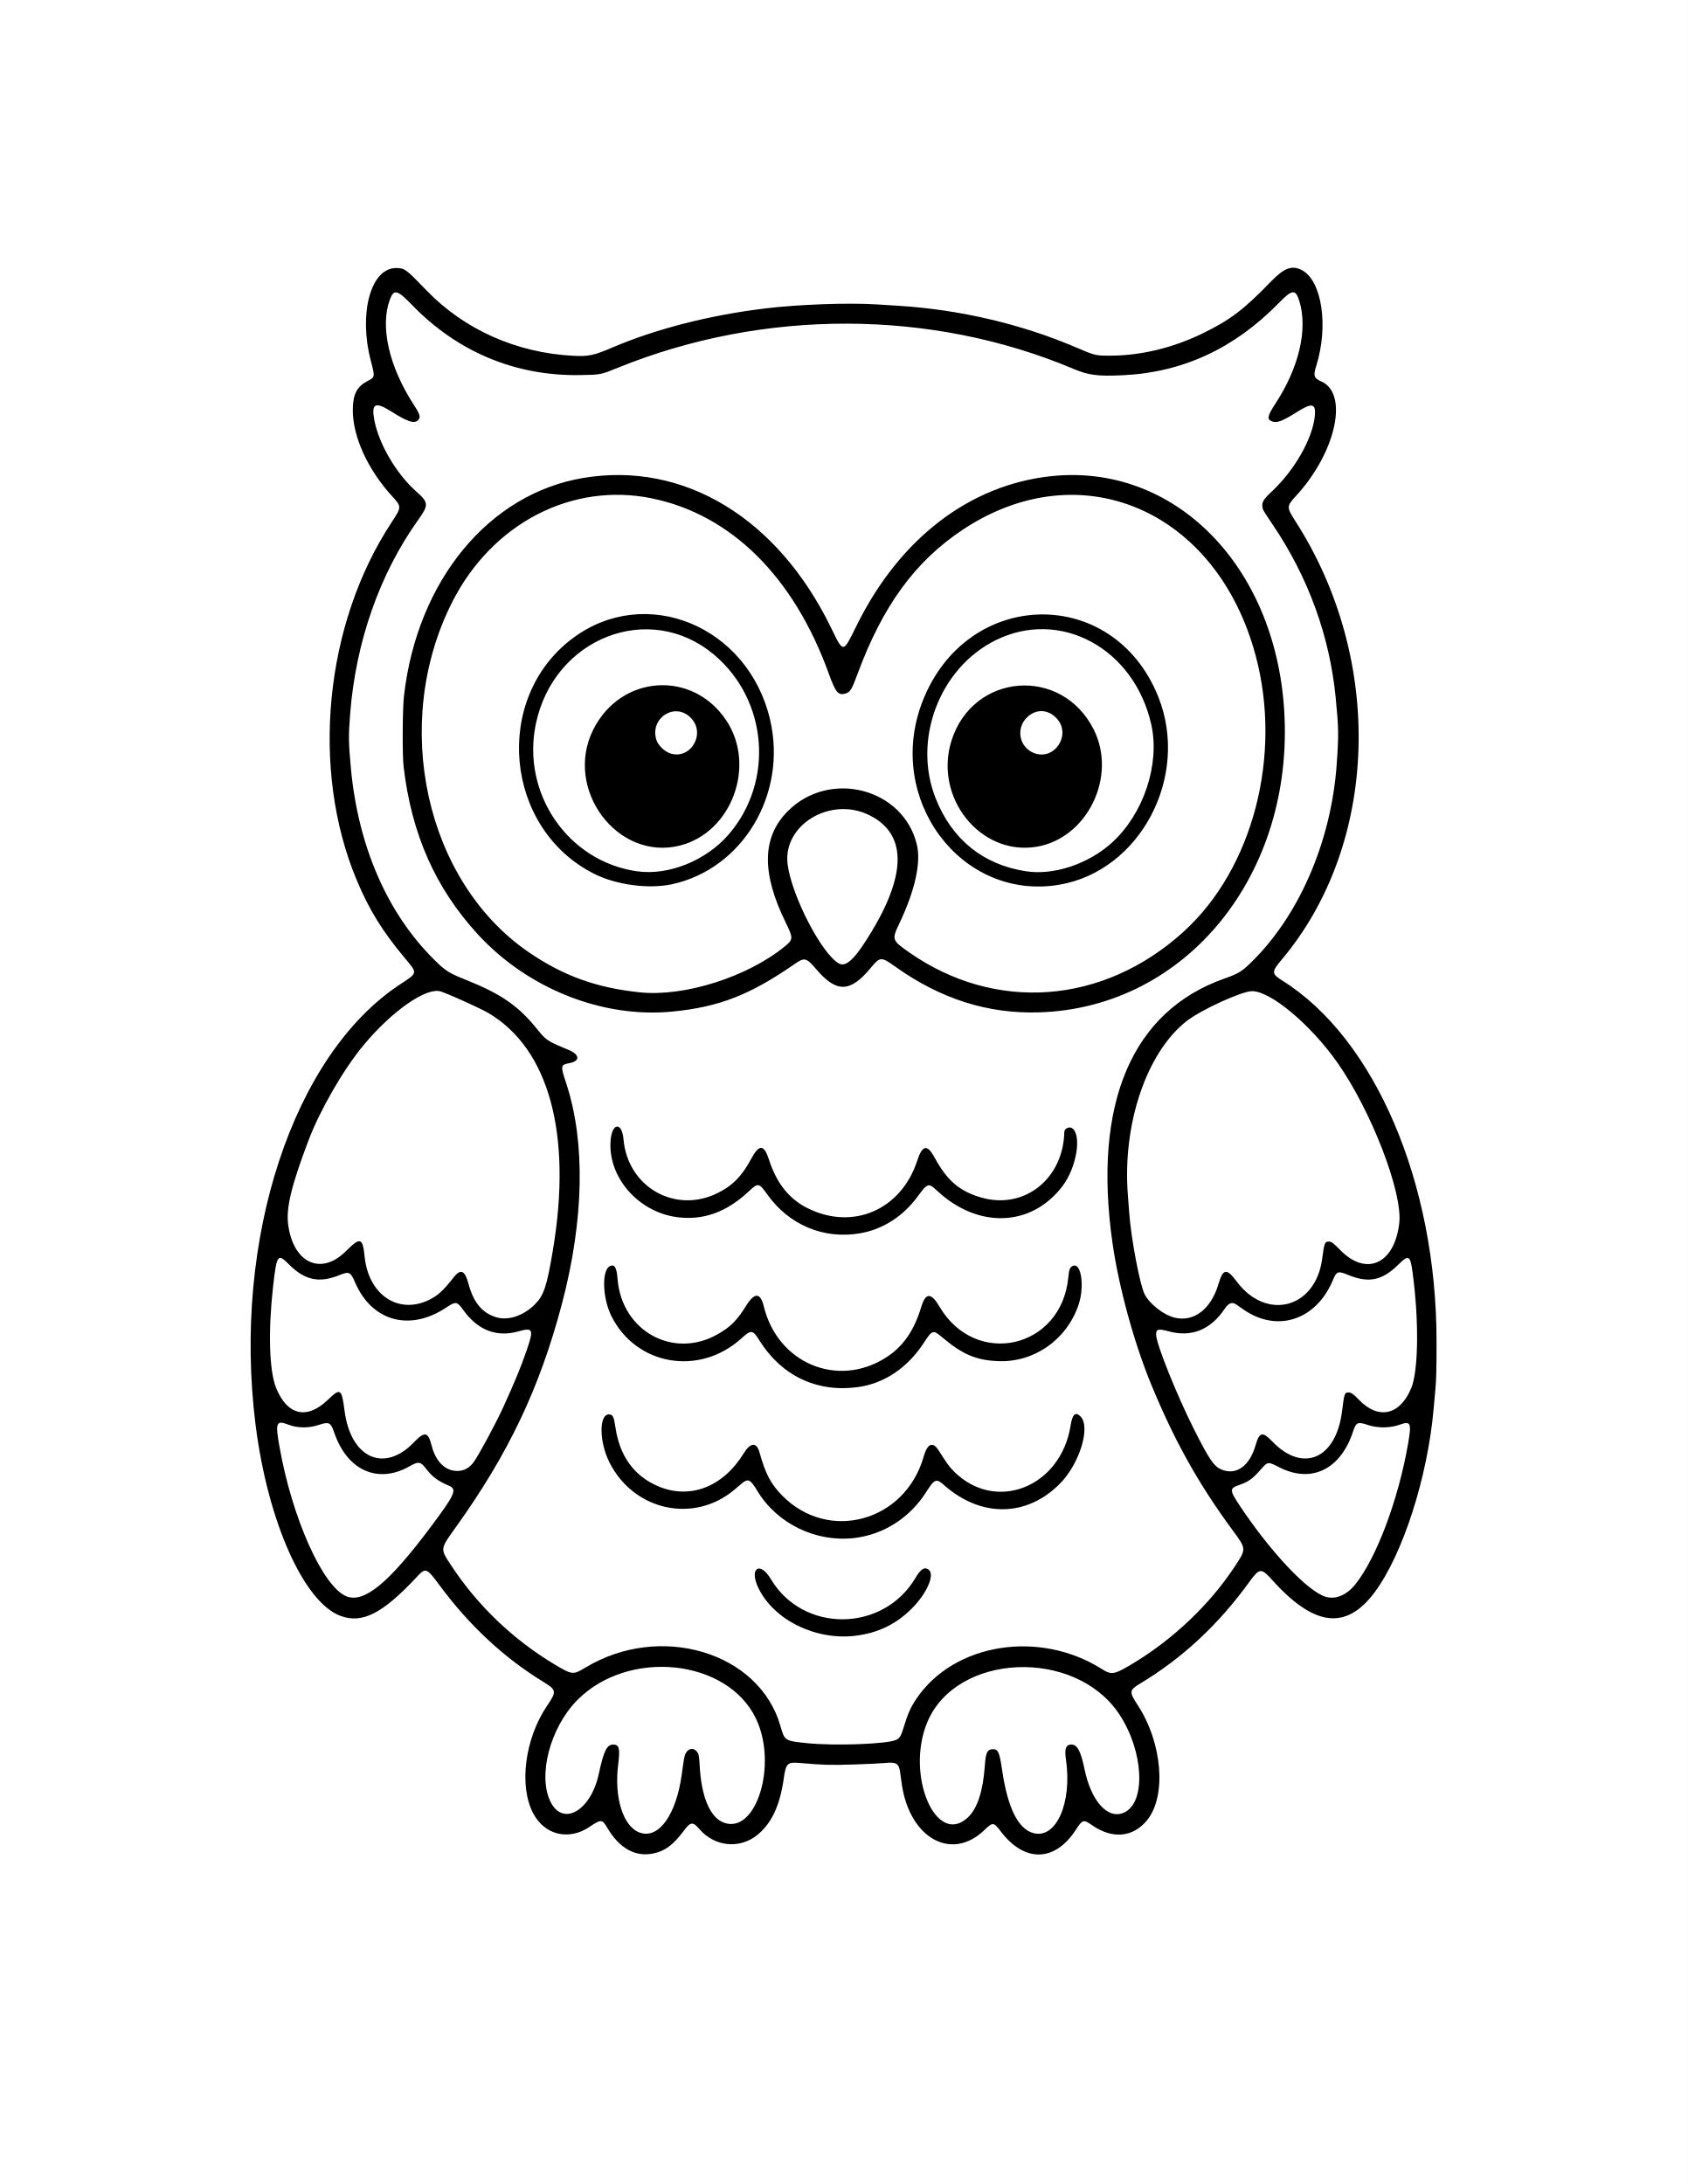
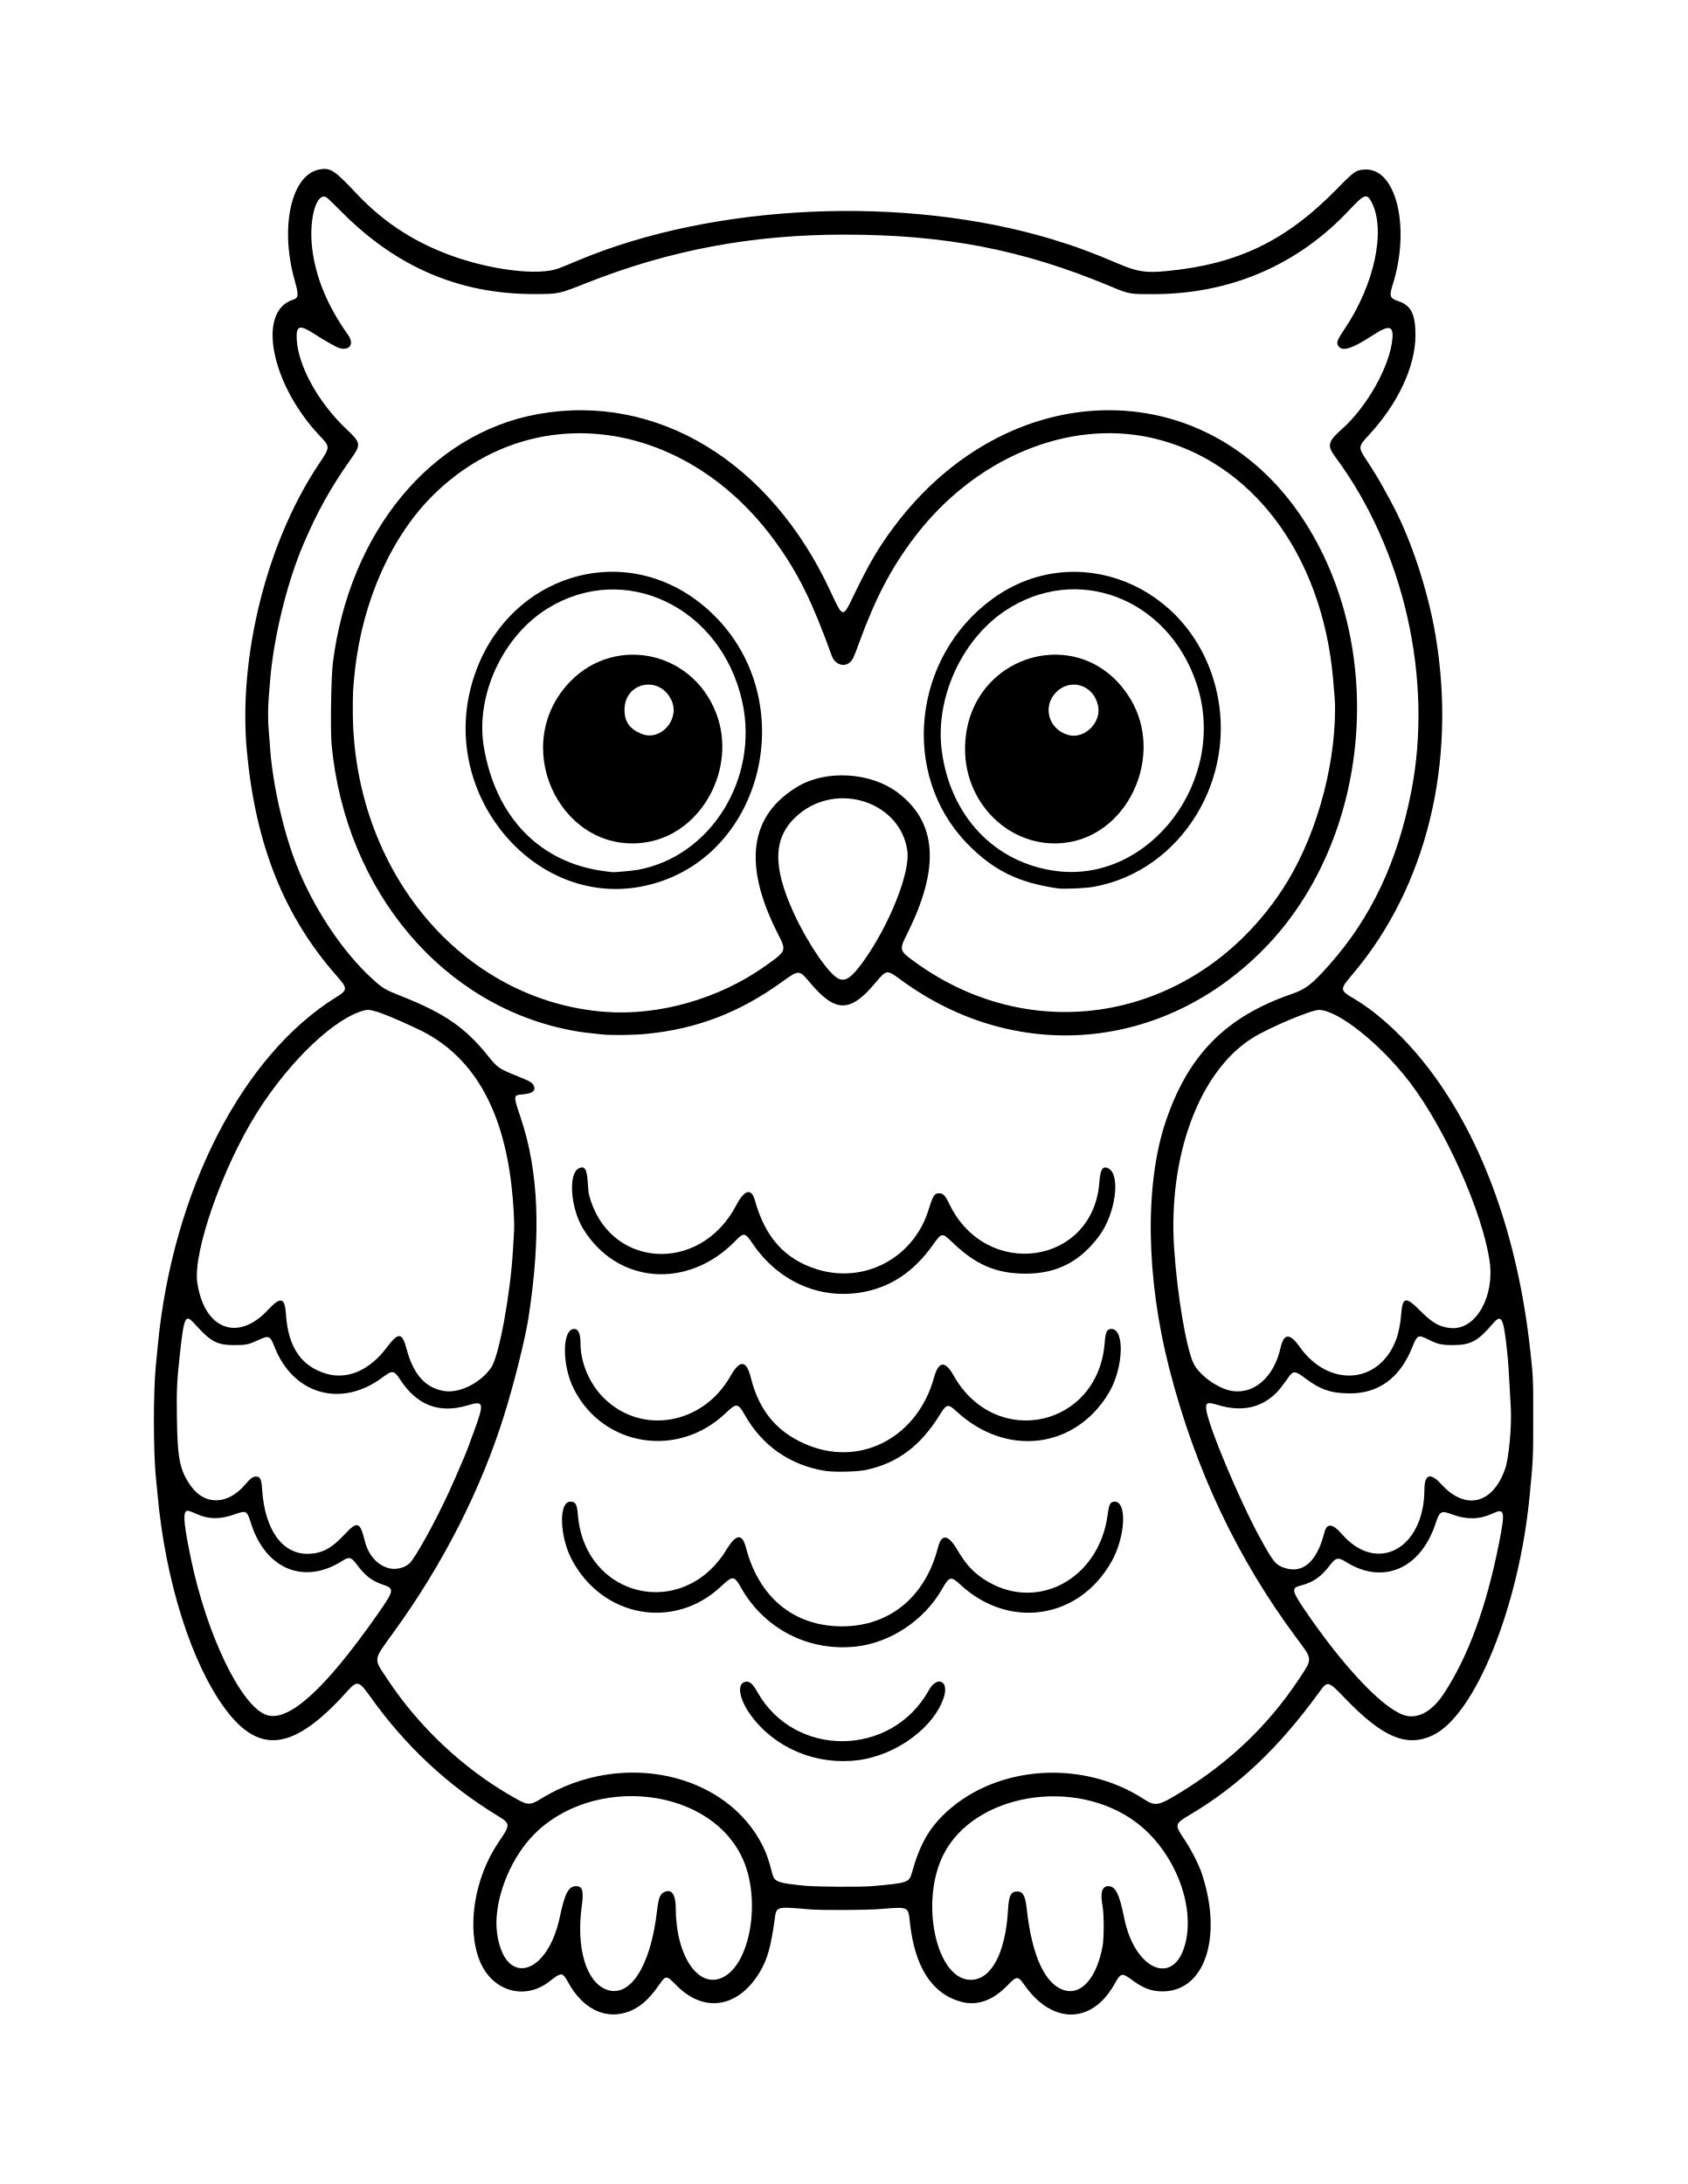
<svg xmlns="http://www.w3.org/2000/svg" width="2550" height="3300" viewBox="0 0 2550 3300" shape-rendering="geometricPrecision">
  <rect width="100%" height="100%" fill="white" />
-   <path fill="#000000" fill-rule="evenodd" d="M 987.335 2800.517 C 1005.107 2796.752 1017.482 2787.371 1033.901 2765.218 C 1043.160 2752.725 1047.014 2752.449 1056.538 2763.596 C 1079.674 2790.678 1118.049 2794.359 1144.827 2772.066 C 1165.860 2754.556 1178.268 2727.968 1183.952 2688.226 C 1187.448 2663.776 1189.201 2662.144 1210.000 2663.964 C 1243.699 2666.914 1254.807 2667.218 1289.500 2666.139 C 1308.750 2665.540 1329.675 2664.543 1336.000 2663.923 C 1354.610 2662.098 1358.225 2664.364 1360.059 2679.000 C 1360.644 2683.675 1361.807 2691.939 1362.643 2697.365 C 1375.007 2777.654 1437.303 2812.241 1486.320 2766.031 C 1500.583 2752.585 1500.673 2752.593 1512.867 2768.388 C 1548.543 2814.602 1594.011 2813.190 1625.284 2764.896 C 1635.384 2749.299 1637.020 2748.807 1649.527 2757.616 C 1680.046 2779.110 1711.420 2776.501 1732.722 2750.697 C 1762.701 2714.382 1756.304 2633.735 1718.904 2576.500 C 1705.582 2556.113 1705.870 2553.843 1723.095 2543.479 C 1786.712 2505.203 1840.960 2454.612 1887.775 2389.901 C 1902.804 2369.128 1905.470 2368.915 1921.873 2387.177 C 1985.381 2457.889 2033.706 2463.761 2076.758 2406.000 C 2119.310 2348.910 2156.916 2231.914 2165.956 2128.500 C 2166.533 2121.900 2167.753 2108.400 2168.668 2098.500 C 2169.969 2084.402 2170.333 2068.902 2170.343 2027.000 C 2170.405 1787.202 2077.158 1569.028 1937.239 1481.595 C 1920.993 1471.442 1920.872 1468.428 1935.992 1450.500 C 2083.165 1276.000 2092.080 997.839 1957.237 787.709 C 1943.650 766.537 1943.670 764.871 1957.674 749.703 C 2018.319 684.017 2038.111 594.766 1996.125 576.306 C 1985.075 571.448 1983.874 567.841 1988.462 553.302 C 2007.687 492.379 1997.056 423.016 1966.161 407.796 C 1951.475 400.562 1939.856 405.025 1920.069 425.500 C 1879.306 467.682 1858.757 483.306 1817.500 503.485 C 1772.545 525.473 1724.375 537.183 1678.000 537.397 C 1655.473 537.501 1654.391 537.245 1626.159 525.128 C 1544.100 489.908 1450.633 467.923 1358.000 462.054 C 1348.925 461.479 1334.300 460.555 1325.500 460.001 C 1281.323 457.220 1206.856 459.875 1156.000 466.045 C 1072.502 476.174 991.890 496.728 926.340 524.602 C 896.496 537.293 889.440 538.794 865.500 537.548 C 780.188 533.109 701.262 497.879 644.462 438.886 C 613.036 406.247 611.378 405.028 598.410 405.010 C 560.184 404.957 541.465 473.580 560.222 545.000 C 566.688 569.621 566.652 569.864 555.661 575.552 C 539.025 584.161 533.058 595.772 533.017 619.619 C 532.948 659.838 555.695 709.692 592.389 749.743 C 606.938 765.623 606.929 765.997 591.471 789.500 C 490.303 943.316 468.948 1162.732 538.888 1329.760 C 557.627 1374.511 577.845 1407.295 611.498 1447.500 C 631.194 1471.030 631.413 1469.700 605.000 1487.002 C 442.776 1593.272 350.928 1872.469 386.069 2152.500 C 404.411 2298.665 459.049 2421.453 514.758 2441.705 C 547.452 2453.590 577.973 2438.027 629.075 2383.411 C 643.463 2368.035 643.964 2368.222 665.274 2396.924 C 709.614 2456.648 761.969 2505.238 820.677 2541.153 C 840.900 2553.525 841.252 2555.705 826.528 2577.421 C 792.927 2626.980 783.698 2698.577 805.575 2739.973 C 822.977 2772.902 859.519 2781.566 890.938 2760.213 C 907.779 2748.767 909.892 2748.830 916.995 2760.991 C 935.572 2792.799 959.719 2806.368 987.335 2800.517 Z M 967.552 2769.398 C 941.832 2761.217 927.493 2716.952 933.986 2665.781 C 936.993 2642.082 935.480 2636.000 926.580 2636.000 C 916.773 2636.000 912.191 2645.293 904.590 2680.594 C 892.690 2735.867 850.794 2760.230 831.924 2722.850 C 812.022 2683.424 830.985 2610.632 872.000 2569.013 C 949.232 2490.645 1099.331 2506.318 1142.334 2597.241 C 1175.151 2666.628 1142.247 2772.216 1093.500 2753.949 C 1072.707 2746.157 1059.564 2715.027 1057.070 2667.661 C 1056.524 2657.291 1055.778 2651.472 1054.736 2649.457 C 1050.156 2640.599 1040.992 2640.332 1036.168 2648.916 C 1034.033 2652.713 1033.483 2655.583 1029.974 2681.225 C 1021.712 2741.598 995.694 2778.349 967.552 2769.398 Z M 1560.951 2769.693 C 1538.044 2763.238 1522.367 2731.531 1514.059 2674.859 C 1510.056 2647.553 1508.052 2643.000 1500.035 2643.000 C 1491.807 2643.000 1489.240 2648.057 1487.980 2666.749 C 1485.330 2706.074 1476.716 2732.638 1462.215 2746.202 C 1414.330 2790.993 1367.879 2682.573 1400.750 2602.740 C 1444.195 2497.227 1624.277 2489.460 1691.018 2590.221 C 1728.205 2646.363 1731.760 2724.381 1697.797 2738.992 C 1673.500 2749.444 1648.493 2721.656 1638.489 2673.087 C 1632.868 2645.793 1627.612 2636.000 1618.586 2636.000 C 1610.378 2636.000 1608.033 2642.355 1610.388 2658.210 C 1620.163 2724.006 1595.576 2779.450 1560.951 2769.693 Z M 1219.626 2633.920 C 1185.404 2630.417 1185.517 2630.490 1179.044 2607.848 C 1147.149 2496.286 997.518 2451.475 884.564 2519.658 C 865.810 2530.978 864.555 2530.850 837.821 2514.876 C 775.686 2477.751 721.559 2426.022 682.102 2366.055 C 664.667 2339.559 664.453 2341.356 689.149 2306.875 C 768.309 2196.349 815.364 2097.241 848.855 1970.500 C 882.397 1843.567 884.736 1725.674 855.472 1636.991 C 846.580 1610.043 846.750 1608.944 860.196 1606.414 C 876.973 1603.258 876.018 1593.294 858.239 1586.004 C 827.188 1573.271 825.026 1571.841 811.639 1555.196 C 783.137 1519.756 757.432 1501.961 703.554 1480.373 C 677.849 1470.073 673.107 1467.051 655.883 1450.000 C 585.040 1379.867 540.998 1278.508 530.091 1160.500 C 526.561 1122.300 526.420 1112.053 528.975 1079.000 C 537.355 970.568 573.493 867.261 631.470 786.000 C 648.156 762.613 647.921 759.507 628.143 741.928 C 598.648 715.711 572.189 670.361 565.475 634.518 C 560.820 609.670 566.900 606.510 590.651 621.433 C 616.376 637.597 625.509 640.611 631.578 634.941 C 635.944 630.861 634.688 626.245 625.270 611.767 C 587.637 553.913 573.862 493.189 589.120 452.409 C 595.068 436.511 600.228 437.819 622.586 460.889 C 691.346 531.838 778.768 568.327 876.207 566.748 C 907.710 566.237 907.181 566.341 934.101 555.428 C 1154.094 466.245 1407.518 466.943 1621.696 557.322 C 1644.629 566.999 1658.314 568.764 1696.500 566.969 C 1786.823 562.722 1865.128 526.437 1932.000 457.842 C 1952.250 437.069 1957.387 436.563 1963.016 454.786 C 1976.212 497.512 1962.576 555.637 1926.487 610.500 C 1914.372 628.917 1913.637 634.313 1922.868 637.079 C 1929.961 639.204 1938.319 635.881 1959.500 622.515 C 1982.198 608.192 1988.206 609.412 1986.500 628.000 C 1983.363 662.182 1956.095 710.266 1921.563 742.506 C 1908.845 754.379 1906.282 758.613 1907.286 766.093 C 1907.872 770.465 1908.132 770.909 1923.406 793.600 C 1976.644 872.692 2008.752 961.003 2017.898 1053.500 C 2022.503 1100.073 2022.665 1110.780 2019.440 1155.500 C 2010.955 1273.168 1961.515 1386.148 1887.643 1456.678 C 1875.524 1468.248 1869.801 1471.572 1850.000 1478.545 C 1710.153 1527.787 1650.909 1667.125 1680.586 1877.000 C 1690.094 1944.245 1713.231 2028.884 1739.494 2092.500 C 1774.403 2177.060 1810.313 2241.437 1861.375 2311.000 C 1883.715 2341.434 1883.653 2339.658 1863.428 2370.000 C 1827.079 2424.533 1773.365 2475.706 1714.924 2511.479 C 1683.779 2530.544 1679.639 2531.419 1664.903 2522.055 C 1570.895 2462.318 1442.141 2482.485 1385.154 2565.874 C 1375.899 2579.417 1371.629 2588.953 1364.950 2611.000 C 1361.219 2623.315 1359.146 2626.609 1353.592 2629.052 C 1339.294 2635.343 1261.240 2638.179 1219.626 2633.920 Z M 1293.699 2471.458 C 1326.732 2467.141 1353.171 2454.382 1376.504 2431.500 C 1400.306 2408.157 1413.142 2378.816 1402.739 2371.529 C 1396.502 2367.161 1391.152 2370.657 1382.917 2384.482 C 1333.872 2466.816 1213.181 2467.637 1164.603 2385.968 C 1148.085 2358.197 1131.565 2369.415 1145.542 2398.911 C 1168.764 2447.914 1233.037 2479.386 1293.699 2471.458 Z M 523.500 2412.027 C 487.644 2397.758 441.060 2293.447 422.021 2184.795 C 415.766 2149.099 417.286 2145.575 435.862 2152.693 C 449.523 2157.928 466.196 2158.106 481.103 2153.176 C 497.168 2147.863 499.649 2149.059 504.972 2164.682 C 524.513 2222.029 571.075 2242.772 618.911 2215.442 C 632.124 2207.894 635.287 2208.326 643.329 2218.778 C 653.079 2231.449 661.546 2237.781 678.166 2244.833 C 691.145 2250.340 687.766 2257.833 649.004 2309.500 C 586.778 2392.443 549.930 2422.545 523.500 2412.027 Z M 2002.447 2412.597 C 1975.389 2404.122 1920.439 2345.964 1874.319 2276.989 C 1857.194 2251.379 1857.066 2248.920 1872.578 2243.644 C 1886.054 2239.060 1892.623 2234.310 1904.856 2220.305 C 1915.426 2208.202 1915.412 2208.204 1933.000 2217.188 C 1981.002 2241.708 2025.205 2220.420 2043.938 2163.760 C 2048.876 2148.826 2050.916 2147.886 2066.897 2153.184 C 2081.738 2158.104 2100.061 2157.912 2114.715 2152.682 C 2131.345 2146.746 2132.751 2149.836 2127.460 2180.689 C 2112.975 2265.136 2079.527 2354.435 2047.556 2394.015 C 2034.296 2410.431 2017.552 2417.328 2002.447 2412.597 Z M 1290.452 2323.958 C 1334.454 2318.917 1374.173 2293.707 1398.816 2255.177 C 1412.360 2234.001 1414.171 2233.328 1427.111 2244.656 C 1482.881 2293.478 1551.588 2292.252 1601.574 2241.543 C 1631.115 2211.576 1648.100 2155.900 1632.471 2140.271 C 1624.770 2132.570 1620.186 2136.793 1617.435 2154.120 C 1602.596 2247.563 1503.672 2286.223 1440.965 2223.087 C 1434.245 2216.320 1430.427 2211.053 1418.064 2191.489 C 1409.287 2177.600 1401.153 2181.022 1395.455 2201.000 C 1367.475 2299.108 1252.041 2330.985 1181.903 2259.973 C 1164.696 2242.551 1156.280 2226.569 1147.481 2194.602 C 1143.091 2178.652 1133.896 2179.252 1123.473 2196.167 C 1091.843 2247.502 1041.260 2266.457 992.875 2245.105 C 957.517 2229.502 936.128 2199.593 929.868 2157.000 C 927.489 2140.808 926.005 2137.633 920.603 2137.184 C 904.863 2135.874 904.875 2177.898 920.625 2209.387 C 957.219 2282.552 1047.881 2302.635 1109.236 2251.167 C 1112.952 2248.050 1118.260 2243.588 1121.033 2241.250 C 1130.105 2233.603 1133.901 2235.439 1143.978 2252.347 C 1173.545 2301.955 1232.199 2330.631 1290.452 2323.958 Z M 684.223 2221.938 C 669.024 2218.943 657.290 2205.046 651.937 2183.701 C 646.853 2163.432 641.446 2162.507 625.500 2179.178 C 580.460 2226.268 529.725 2203.220 520.546 2131.500 C 516.286 2098.215 514.234 2096.845 495.612 2114.849 C 463.721 2145.682 433.812 2138.773 417.004 2096.690 C 406.712 2070.919 404.974 2011.215 412.561 1944.000 C 418.016 1895.677 419.602 1893.413 436.250 1910.191 C 460.173 1934.300 481.698 1939.072 512.024 1926.990 C 527.724 1920.736 529.442 1921.501 536.530 1937.908 C 561.848 1996.518 618.987 2012.315 673.832 1975.866 C 688.733 1965.964 690.417 1966.212 700.161 1979.748 C 721.948 2010.013 750.378 2020.968 783.135 2011.720 C 805.542 2005.394 806.778 2008.333 795.453 2041.000 C 786.522 2066.764 777.829 2087.842 760.192 2126.500 C 749.046 2150.931 723.444 2198.473 715.613 2209.281 C 707.824 2220.032 696.900 2224.436 684.223 2221.938 Z M 1845.500 2220.516 C 1834.186 2215.921 1827.023 2205.455 1804.080 2160.000 C 1778.443 2109.205 1747.351 2031.867 1746.718 2017.315 C 1746.320 2008.176 1749.471 2007.237 1765.737 2011.647 C 1800.020 2020.941 1828.614 2009.492 1850.087 1977.872 C 1856.459 1968.489 1861.378 1966.703 1868.110 1971.329 C 1869.975 1972.610 1874.473 1975.750 1878.108 1978.307 C 1929.305 2014.326 1988.584 1994.928 2013.923 1933.863 C 2019.348 1920.790 2021.461 1920.096 2036.708 1926.380 C 2067.328 1938.999 2087.695 1935.048 2111.517 1911.865 C 2130.138 1893.744 2131.010 1894.673 2136.028 1938.018 C 2143.724 2004.497 2142.210 2072.138 2132.481 2096.455 C 2115.761 2138.248 2082.925 2145.974 2053.139 2115.124 C 2044.353 2106.023 2041.511 2104.015 2037.405 2104.007 C 2031.390 2103.994 2030.966 2105.220 2027.545 2132.500 C 2018.539 2204.325 1968.534 2226.114 1922.453 2178.291 C 1907.279 2162.543 1902.822 2163.548 1896.843 2184.067 C 1887.717 2215.387 1867.759 2229.556 1845.500 2220.516 Z M 1295.678 2095.949 C 1335.590 2090.588 1370.608 2067.242 1395.346 2029.500 C 1408.773 2009.015 1409.473 2008.822 1424.473 2021.450 C 1454.249 2046.516 1474.759 2055.210 1507.546 2056.666 C 1561.885 2059.078 1611.291 2024.726 1629.316 1972.000 C 1639.170 1943.175 1633.279 1905.728 1620.057 1913.139 C 1616.297 1915.247 1615.076 1918.671 1613.981 1930.174 C 1603.713 2038.084 1473.996 2067.388 1419.289 1974.156 C 1406.816 1952.900 1398.407 1952.975 1391.949 1974.399 C 1380.827 2011.297 1363.978 2035.303 1337.589 2051.851 C 1264.699 2097.559 1174.740 2059.417 1153.978 1974.000 C 1148.858 1952.937 1140.117 1952.490 1127.493 1972.647 C 1113.267 1995.362 1103.904 2004.793 1084.633 2015.821 C 1017.229 2054.393 939.112 2011.303 932.988 1932.172 C 931.666 1915.085 928.451 1909.776 921.443 1913.103 C 908.937 1919.040 910.097 1961.099 923.515 1988.211 C 960.771 2063.490 1056.914 2079.986 1120.390 2021.990 C 1134.502 2009.096 1137.384 2009.343 1146.588 2024.242 C 1180.126 2078.530 1233.662 2104.279 1295.678 2095.949 Z M 748.883 1990.095 C 727.982 1983.410 715.220 1967.649 707.576 1939.087 C 702.304 1919.385 695.854 1916.714 685.508 1929.948 C 670.019 1949.760 661.607 1957.515 648.682 1963.897 C 602.223 1986.835 556.968 1956.896 550.960 1899.247 C 547.882 1869.709 544.519 1868.686 522.500 1890.591 C 484.890 1928.007 442.958 1908.542 435.348 1850.136 C 432.088 1825.117 440.177 1791.543 465.739 1724.000 C 483.455 1677.189 518.621 1616.211 549.074 1579.500 C 592.370 1527.305 644.757 1490.892 666.101 1498.157 C 680.522 1503.066 726.291 1523.821 738.081 1530.799 C 829.512 1584.911 864.598 1713.865 835.404 1888.500 C 826.239 1943.324 821.696 1957.173 808.500 1970.505 C 790.813 1988.375 767.476 1996.043 748.883 1990.095 Z M 1774.500 1990.924 C 1757.994 1986.865 1736.930 1970.414 1729.366 1955.675 C 1722.138 1941.589 1708.971 1872.115 1706.022 1832.500 C 1705.407 1824.250 1704.476 1811.963 1703.952 1805.196 C 1695.699 1698.579 1732.075 1590.738 1792.344 1543.149 C 1813.855 1526.163 1875.676 1497.786 1891.500 1497.634 C 1919.560 1497.365 1980.227 1548.170 2020.693 1605.826 C 2071.811 1678.659 2119.195 1801.464 2114.040 1847.756 C 2107.165 1909.505 2064.646 1929.249 2025.085 1889.064 C 2014.037 1877.841 2011.565 1876.015 2007.405 1876.007 C 2001.529 1875.994 2000.727 1878.122 1997.496 1902.284 C 1987.517 1976.906 1913.377 1996.519 1868.461 1936.419 C 1853.040 1915.786 1847.865 1916.601 1840.648 1940.799 C 1829.445 1978.359 1803.464 1998.046 1774.500 1990.924 Z M 1299.705 1863.439 C 1333.596 1857.541 1363.954 1838.195 1385.917 1808.500 C 1401.660 1787.214 1402.627 1786.911 1415.754 1799.163 C 1477.945 1857.206 1558.774 1854.025 1605.611 1791.691 C 1626.332 1764.115 1634.431 1716.137 1620.249 1704.981 C 1615.912 1701.570 1608.092 1704.975 1607.974 1710.327 C 1606.407 1781.580 1547.268 1828.232 1482.347 1809.429 C 1449.713 1799.977 1430.689 1783.702 1412.252 1749.465 C 1400.988 1728.546 1393.558 1729.754 1385.749 1753.776 C 1361.476 1828.450 1287.837 1859.982 1219.212 1825.086 C 1191.874 1811.184 1173.184 1787.536 1161.909 1752.580 C 1154.278 1728.921 1147.004 1728.479 1134.937 1750.940 C 1120.554 1777.713 1106.019 1792.282 1082.500 1803.501 C 1018.684 1833.943 948.192 1792.831 941.996 1721.556 C 939.633 1694.370 924.328 1696.334 922.416 1724.070 C 918.633 1778.938 964.274 1831.276 1022.719 1839.092 C 1062.113 1844.360 1097.593 1831.680 1130.931 1800.419 C 1145.427 1786.827 1146.640 1787.012 1159.196 1804.732 C 1191.967 1850.981 1244.698 1873.013 1299.705 1863.439 Z M 1016.000 1528.465 C 1086.580 1521.504 1133.340 1503.278 1200.778 1456.444 C 1215.496 1446.223 1218.210 1446.914 1233.422 1464.751 C 1263.802 1500.375 1284.454 1499.880 1315.235 1462.791 C 1329.730 1445.326 1331.058 1445.249 1352.653 1460.627 C 1421.223 1509.459 1492.461 1532.087 1570.000 1529.666 C 1792.751 1522.711 1956.164 1320.660 1940.091 1072.072 C 1925.928 853.028 1773.365 700.014 1588.500 719.443 C 1465.141 732.407 1358.956 813.814 1294.290 945.000 C 1273.243 987.698 1274.584 987.586 1255.418 948.243 C 1174.662 782.469 1033.104 696.862 881.500 722.116 C 738.375 745.958 630.219 877.334 610.334 1051.500 C 608.046 1071.539 607.695 1140.635 609.790 1158.500 C 621.751 1260.483 657.917 1342.128 722.024 1411.871 C 797.547 1494.034 910.577 1538.862 1016.000 1528.465 Z M 966.500 1499.393 C 901.090 1492.528 851.560 1474.690 799.500 1439.249 C 642.710 1332.511 590.180 1093.585 683.115 909.883 C 743.404 790.711 864.277 728.043 985.439 753.140 C 1104.733 777.850 1199.280 871.618 1251.996 1017.500 C 1262.376 1046.224 1266.340 1051.057 1277.009 1047.997 C 1284.524 1045.842 1286.664 1042.438 1295.383 1018.778 C 1333.552 915.205 1383.050 847.488 1455.500 799.728 C 1633.373 682.472 1838.263 771.012 1897.041 990.533 C 1937.536 1141.770 1892.787 1312.968 1787.909 1408.043 C 1666.553 1518.056 1503.364 1530.089 1373.000 1438.635 C 1347.656 1420.856 1347.197 1419.513 1358.417 1396.026 C 1382.313 1346.004 1391.807 1303.405 1385.167 1276.000 C 1364.521 1190.789 1253.141 1162.207 1189.973 1225.910 C 1151.143 1265.069 1150.246 1318.997 1187.173 1394.229 C 1198.475 1417.254 1198.422 1419.477 1186.342 1429.457 C 1130.050 1475.960 1034.090 1506.487 966.500 1499.393 Z M 1267.500 1455.843 C 1241.613 1441.659 1195.977 1353.507 1189.936 1306.019 C 1182.339 1246.301 1254.933 1202.673 1313.500 1231.757 C 1369.042 1259.339 1370.304 1318.650 1317.230 1407.000 C 1292.435 1448.276 1278.560 1461.903 1267.500 1455.843 Z M 1599.956 1336.882 C 1722.470 1316.366 1798.004 1173.491 1750.015 1053.039 C 1682.447 883.439 1460.159 887.974 1393.552 1060.311 C 1336.751 1207.278 1451.968 1361.663 1599.956 1336.882 Z M 1015.123 1336.086 C 1122.132 1313.012 1189.653 1199.869 1163.473 1087.500 C 1130.449 945.755 975.487 881.870 865.122 964.501 C 743.836 1055.308 761.924 1252.158 897.825 1320.412 C 931.069 1337.108 980.036 1343.651 1015.123 1336.086 Z M 962.500 1316.517 C 858.162 1301.745 787.597 1199.001 809.549 1093.819 C 836.729 963.590 981.253 907.318 1078.612 989.057 C 1159.993 1057.382 1170.051 1180.786 1100.773 1260.976 C 1066.666 1300.455 1009.954 1323.235 962.500 1316.517 Z M 1550.198 1316.498 C 1485.461 1306.593 1438.461 1268.719 1413.677 1206.485 C 1378.439 1117.997 1419.118 1009.959 1503.591 967.689 C 1601.347 918.772 1713.670 979.410 1739.415 1095.000 C 1752.684 1154.573 1727.831 1229.433 1680.373 1272.844 C 1644.860 1305.329 1592.332 1322.944 1550.198 1316.498 Z M 1027.500 1277.557 C 1105.447 1257.690 1142.678 1157.034 1097.364 1088.680 C 1046.572 1012.060 938.276 1019.243 896.527 1102.000 C 851.055 1192.136 932.792 1301.696 1027.500 1277.557 Z M 1565.625 1279.512 C 1642.575 1267.031 1688.315 1173.318 1652.265 1102.000 C 1603.739 1006.003 1469.895 1016.640 1437.539 1119.066 C 1410.446 1204.831 1481.019 1293.234 1565.625 1279.512 Z M 1011.000 1137.787 C 1003.240 1134.811 994.023 1125.424 991.706 1118.135 C 981.244 1085.233 1019.366 1060.313 1043.398 1084.345 C 1067.644 1108.591 1042.599 1149.904 1011.000 1137.787 Z M 1562.302 1137.897 C 1539.707 1129.211 1534.235 1100.214 1552.047 1083.553 C 1565.483 1070.985 1582.885 1071.536 1595.944 1084.942 C 1619.551 1109.179 1593.650 1149.949 1562.302 1137.897 Z" />
+   <path fill="#000000" fill-rule="evenodd" d="M 945.635 3040.889 C 964.688 3035.014 979.103 3023.055 995.528 2999.496 C 1006.175 2984.226 1006.542 2984.236 1022.383 3000.250 C 1063.982 3042.304 1115.987 3033.651 1148.166 2979.322 C 1159.413 2960.334 1164.727 2941.406 1170.371 2900.245 C 1173.108 2880.280 1171.916 2880.621 1223.500 2885.049 C 1241.193 2886.568 1308.819 2886.219 1330.013 2884.500 C 1372.879 2881.023 1372.157 2880.712 1374.564 2903.660 C 1381.746 2972.124 1407.936 3012.823 1452.500 3024.773 C 1476.201 3031.129 1499.722 3022.833 1521.619 3000.394 C 1536.652 2984.988 1537.525 2984.999 1548.757 3000.725 C 1590.588 3059.293 1649.979 3058.173 1683.649 2998.182 C 1693.457 2980.708 1694.814 2980.373 1710.123 2991.633 C 1727.506 3004.419 1739.670 3008.965 1756.500 3008.965 C 1820.240 3008.965 1847.565 2927.018 1815.786 2831.163 C 1811.114 2817.069 1799.570 2794.569 1788.593 2778.161 C 1774.497 2757.091 1774.822 2755.717 1797.000 2742.552 C 1871.333 2698.426 1931.477 2641.512 1992.778 2557.285 C 2005.979 2539.147 2006.103 2539.175 2032.073 2566.153 C 2088.777 2625.059 2124.590 2640.322 2163.938 2622.353 C 2228.068 2593.067 2294.959 2428.265 2311.013 2260.000 C 2316.419 2203.346 2316.341 2205.044 2316.403 2143.000 C 2316.464 2082.068 2316.463 2082.030 2311.919 2040.500 C 2293.283 1870.145 2240.889 1723.617 2160.573 1617.240 C 2125.869 1571.274 2083.704 1531.479 2046.340 1509.427 C 2023.641 1496.030 2023.602 1495.512 2043.534 1472.000 C 2155.071 1340.430 2201.050 1153.121 2168.970 961.000 C 2157.305 891.143 2130.769 811.448 2101.211 757.500 C 2098.499 752.550 2093.448 743.325 2089.986 737.000 C 2082.941 724.130 2074.763 710.716 2064.252 694.795 C 2051.869 676.038 2051.998 674.625 2067.611 657.878 C 2111.923 610.348 2138.482 553.628 2138.495 506.500 C 2138.503 474.671 2131.847 461.438 2112.606 455.035 C 2099.791 450.771 2098.625 447.504 2103.940 430.762 C 2131.284 344.635 2109.813 254.174 2062.500 256.164 C 2048.740 256.742 2046.297 258.434 2019.000 286.293 C 1942.730 364.133 1869.586 399.291 1762.500 409.584 C 1730.581 412.653 1718.094 410.695 1688.500 397.984 C 1651.003 381.877 1623.473 371.741 1589.000 361.348 C 1367.233 294.488 1079.298 307.311 874.171 393.183 C 842.540 406.424 841.390 406.849 832.695 408.498 C 800.773 414.554 742.506 406.731 691.312 389.518 C 630.406 369.039 581.066 337.666 538.478 292.340 C 505.224 256.947 499.232 253.057 482.616 256.070 C 440.214 263.759 422.420 343.069 445.109 423.245 C 451.623 446.263 451.249 450.146 442.234 453.064 C 387.961 470.634 409.399 580.088 482.307 657.663 C 499.187 675.623 499.198 675.002 481.507 701.493 C 403.073 818.938 359.685 992.248 372.977 1135.000 C 386.187 1276.877 429.182 1384.351 508.936 1474.859 C 525.511 1493.669 525.430 1495.875 507.752 1506.844 C 366.157 1594.708 261.129 1799.380 238.522 2031.500 C 237.665 2040.300 236.302 2054.250 235.494 2062.500 C 231.311 2105.171 231.546 2196.573 235.942 2236.978 C 236.452 2241.665 237.378 2251.125 238.001 2258.000 C 249.876 2389.092 289.147 2513.376 340.544 2582.526 C 392.306 2652.166 444.142 2644.851 523.487 2556.707 C 539.840 2538.541 541.859 2538.981 560.188 2564.692 C 612.218 2637.676 675.908 2697.254 750.710 2742.913 C 771.722 2755.738 771.750 2756.276 752.843 2784.193 C 716.314 2838.132 704.567 2914.264 725.147 2963.698 C 743.986 3008.952 792.814 3023.053 830.000 2993.980 C 848.385 2979.605 849.882 2979.685 858.507 2995.500 C 879.487 3033.971 912.425 3051.130 945.635 3040.889 Z M 1609.500 3007.620 C 1579.424 2999.991 1558.965 2956.374 1551.044 2883.000 C 1549.071 2864.721 1545.305 2858.000 1537.036 2858.000 C 1527.221 2858.000 1524.197 2863.904 1522.956 2885.498 C 1519.179 2951.171 1497.702 2991.496 1466.500 2991.496 C 1414.783 2991.496 1389.196 2874.262 1425.250 2802.500 C 1471.760 2709.926 1624.339 2684.374 1716.685 2753.693 C 1773.618 2796.429 1806.421 2878.311 1790.477 2937.888 C 1773.258 3002.231 1714.130 2976.610 1698.426 2898.000 C 1691.211 2861.885 1685.305 2850.000 1674.575 2850.000 C 1664.916 2850.000 1662.005 2859.637 1665.665 2879.500 C 1668.066 2892.532 1668.089 2928.042 1665.704 2941.000 C 1657.160 2987.424 1634.724 3014.019 1609.500 3007.620 Z M 915.813 3006.074 C 885.164 2994.090 870.208 2942.592 879.010 2879.345 C 882.099 2857.152 880.031 2850.000 870.527 2850.000 C 858.932 2850.000 853.440 2860.308 845.861 2896.291 C 826.901 2986.318 761.825 3002.912 750.923 2920.500 C 745.548 2879.871 764.119 2823.296 795.606 2784.378 C 879.171 2681.089 1067.542 2693.834 1121.068 2806.398 C 1150.329 2867.933 1134.493 2966.930 1092.056 2987.771 C 1055.312 3005.817 1021.117 2955.658 1020.971 2883.500 C 1020.930 2863.075 1014.997 2854.049 1004.496 2858.437 C 997.255 2861.463 994.925 2867.217 992.527 2888.000 C 982.885 2971.563 951.418 3019.996 915.813 3006.074 Z M 1216.500 2849.361 C 1175.321 2845.361 1169.985 2843.450 1166.950 2831.619 C 1161.915 2811.990 1158.238 2801.115 1153.048 2790.500 C 1098.360 2678.667 939.677 2643.620 819.212 2716.768 C 799.588 2728.684 798.333 2728.609 772.865 2713.982 C 699.378 2671.776 632.873 2609.138 585.387 2537.406 C 563.773 2504.755 563.030 2510.011 595.618 2465.000 C 669.807 2362.526 726.907 2250.101 761.950 2137.500 C 776.862 2089.588 793.543 2022.704 798.363 1991.500 C 817.798 1865.702 814.050 1770.053 786.484 1688.355 C 775.217 1654.959 775.234 1654.794 790.136 1653.504 C 804.748 1652.239 810.061 1647.868 806.305 1640.202 C 804.106 1635.714 800.877 1633.840 782.500 1626.395 C 753.274 1614.553 751.767 1613.512 736.709 1594.760 C 703.014 1552.800 671.496 1531.026 608.064 1505.887 C 581.328 1495.292 577.889 1493.240 561.449 1478.085 C 516.776 1436.902 474.049 1372.531 448.223 1307.500 C 428.113 1256.866 411.669 1184.038 408.030 1129.500 C 407.406 1120.150 406.469 1108.095 405.948 1102.711 C 404.705 1089.874 404.726 1069.569 405.999 1054.000 C 406.561 1047.125 407.490 1035.650 408.062 1028.500 C 413.255 963.659 433.600 880.258 458.338 822.394 C 479.198 773.604 499.476 737.056 528.365 696.186 C 546.062 671.149 545.911 669.773 523.061 648.091 C 480.651 607.848 450.375 552.929 448.276 512.438 C 447.204 491.753 452.656 490.097 474.651 504.423 C 490.104 514.488 508.191 524.671 513.000 526.012 C 528.530 530.345 535.485 519.576 525.880 506.068 C 494.503 461.939 476.757 418.969 471.542 374.500 C 466.984 335.625 475.872 297.000 489.376 297.000 C 492.797 297.000 494.470 298.458 517.257 321.303 C 599.615 403.866 694.583 444.320 806.000 444.299 C 844.406 444.292 843.472 444.487 886.500 427.462 C 1012.083 377.770 1136.149 354.500 1275.500 354.500 C 1427.309 354.500 1544.164 377.033 1675.038 431.543 C 1706.633 444.703 1705.235 444.436 1742.500 444.433 C 1858.665 444.424 1960.998 400.420 2038.854 317.000 C 2061.229 293.025 2065.255 291.702 2072.473 305.947 C 2093.987 348.403 2076.371 430.341 2031.365 497.148 C 2020.645 513.061 2018.992 517.150 2021.396 521.799 C 2026.711 532.076 2041.614 527.755 2074.207 506.488 C 2098.554 490.600 2105.504 491.909 2103.634 512.031 C 2099.838 552.871 2065.858 613.911 2028.184 647.566 C 2005.983 667.398 2004.537 673.123 2017.360 690.392 C 2121.190 830.231 2165.621 1026.563 2131.974 1196.851 C 2111.037 1302.810 2071.515 1386.434 2009.000 1457.046 C 1981.938 1487.614 1973.146 1494.444 1951.008 1502.101 C 1851.793 1536.414 1794.860 1594.177 1761.084 1694.792 C 1729.190 1789.799 1731.270 1930.644 1766.594 2068.000 C 1805.887 2220.790 1869.066 2354.477 1959.250 2475.657 C 1983.421 2508.137 1983.279 2505.583 1962.666 2536.774 C 1916.850 2606.101 1857.878 2662.620 1784.000 2708.007 C 1749.752 2729.048 1745.640 2729.779 1727.500 2718.050 C 1635.436 2658.527 1506.685 2667.141 1429.862 2737.965 C 1403.601 2762.175 1389.441 2787.173 1377.472 2830.455 C 1373.624 2844.367 1370.570 2845.357 1317.343 2849.951 C 1300.231 2851.428 1233.775 2851.039 1216.500 2849.361 Z M 1297.199 2659.503 C 1355.197 2651.821 1412.800 2608.819 1426.389 2563.061 C 1433.471 2539.214 1415.383 2532.014 1403.298 2553.869 C 1347.117 2655.469 1200.351 2656.870 1144.102 2556.344 C 1137.988 2545.417 1133.467 2541.000 1128.399 2541.000 C 1112.692 2541.000 1115.301 2565.273 1133.763 2590.900 C 1170.137 2641.390 1233.416 2667.952 1297.199 2659.503 Z M 402.314 2591.191 C 364.392 2577.732 313.112 2472.035 288.985 2357.604 C 278.567 2308.192 276.274 2287.650 280.768 2283.995 C 283.450 2281.814 284.302 2282.013 297.989 2288.025 C 315.881 2295.883 333.042 2295.866 355.088 2287.969 C 372.046 2281.894 373.199 2282.539 379.126 2301.412 C 401.032 2371.175 459.762 2395.350 517.376 2358.322 C 527.634 2351.729 530.780 2352.664 539.854 2365.000 C 551.232 2380.468 562.278 2388.974 577.651 2394.106 C 596.526 2400.408 596.185 2402.381 569.688 2440.192 C 490.511 2553.176 435.369 2602.923 402.314 2591.191 Z M 2121.326 2591.607 C 2088.936 2581.123 2029.532 2518.293 1971.844 2433.500 C 1951.649 2403.816 1950.780 2399.442 1964.381 2395.949 C 1984.067 2390.892 1995.830 2382.756 2009.500 2364.741 C 2018.035 2353.494 2021.836 2352.708 2033.149 2359.852 C 2089.135 2395.205 2146.208 2370.840 2168.913 2301.894 C 2175.104 2283.096 2177.174 2281.985 2194.166 2288.349 C 2215.714 2296.420 2235.545 2295.996 2254.623 2287.056 C 2273.313 2278.297 2274.361 2282.790 2264.870 2331.000 C 2245.811 2427.815 2218.057 2503.499 2181.086 2559.472 C 2163.317 2586.374 2141.465 2598.125 2121.326 2591.607 Z M 1292.789 2487.951 C 1345.178 2482.295 1396.202 2448.331 1423.265 2401.101 C 1434.435 2381.607 1436.531 2381.131 1451.305 2394.732 C 1525.229 2462.788 1630.410 2446.506 1679.381 2359.426 C 1700.257 2322.303 1703.066 2269.000 1684.146 2269.000 C 1677.498 2269.000 1675.575 2272.513 1673.482 2288.477 C 1660.473 2387.718 1563.555 2437.804 1485.614 2385.565 C 1469.186 2374.554 1458.923 2363.117 1446.264 2341.714 C 1432.406 2318.282 1422.534 2317.104 1417.103 2338.234 C 1397.825 2413.244 1343.579 2457.638 1271.500 2457.392 C 1199.227 2457.146 1146.510 2413.681 1126.901 2338.171 C 1121.305 2316.621 1112.029 2317.672 1097.536 2341.500 C 1031.941 2449.341 883.307 2414.449 873.067 2288.806 C 871.764 2272.827 869.565 2269.000 861.684 2269.000 C 843.722 2269.000 845.260 2321.952 864.249 2357.266 C 911.060 2444.322 1018.562 2463.404 1089.194 2397.194 C 1107.113 2380.397 1109.118 2380.516 1119.554 2399.000 C 1154.698 2461.244 1221.668 2495.631 1292.789 2487.951 Z M 587.105 2369.477 C 569.465 2364.539 556.308 2349.393 551.048 2327.970 C 543.982 2299.189 539.781 2297.867 520.695 2318.413 C 501.425 2339.157 487.408 2346.874 467.380 2347.766 C 427.334 2349.550 400.184 2312.681 396.039 2250.887 C 394.935 2234.437 393.250 2231.000 386.286 2231.000 C 382.277 2231.000 377.812 2234.364 370.962 2242.545 C 344.650 2273.970 309.670 2275.220 288.457 2245.493 C 271.833 2222.195 268.107 2204.289 267.287 2143.737 C 266.682 2099.125 267.156 2088.612 271.622 2047.500 C 277.954 1989.216 279.988 1984.776 293.500 1999.744 C 318.567 2027.512 327.599 2032.395 354.000 2032.456 C 371.439 2032.495 375.306 2031.685 390.216 2024.870 C 406.559 2017.399 408.048 2018.040 414.912 2035.500 C 443.084 2107.165 515.522 2127.670 577.500 2081.524 C 592.897 2070.060 595.372 2070.317 604.418 2084.315 C 629.703 2123.444 663.746 2136.438 706.789 2123.391 C 731.332 2115.952 732.070 2119.446 715.472 2164.500 C 711.825 2174.400 707.692 2185.650 706.289 2189.500 C 703.286 2197.738 686.944 2235.527 677.746 2255.500 C 656.991 2300.570 627.827 2353.318 618.841 2362.038 C 611.496 2369.167 597.618 2372.420 587.105 2369.477 Z M 1940.836 2369.130 C 1927.221 2364.657 1923.841 2360.522 1903.543 2323.500 C 1872.334 2266.578 1824.847 2153.028 1822.387 2129.444 C 1821.312 2119.133 1824.137 2118.104 1840.212 2122.951 C 1875.561 2133.609 1904.931 2127.565 1927.917 2104.901 C 1932.722 2100.164 1935.659 2096.414 1948.046 2079.198 C 1953.799 2071.202 1957.400 2071.631 1971.083 2081.942 C 1994.755 2099.779 2011.032 2105.365 2039.500 2105.419 C 2082.908 2105.502 2115.128 2081.803 2133.350 2036.390 C 2141.156 2016.938 2142.425 2016.260 2157.217 2023.641 C 2172.428 2031.230 2177.822 2032.469 2195.500 2032.434 C 2221.666 2032.383 2233.045 2026.289 2254.757 2000.697 C 2268.575 1984.411 2271.459 1989.845 2277.021 2042.643 C 2278.861 2060.107 2279.720 2073.306 2282.570 2128.000 C 2284.025 2155.902 2279.498 2203.757 2273.903 2219.625 C 2255.128 2272.871 2213.989 2282.735 2177.597 2242.716 C 2161.138 2224.617 2152.103 2227.367 2152.024 2250.500 C 2151.715 2340.333 2080.371 2379.013 2027.408 2318.064 C 2013.325 2301.857 2004.617 2300.974 2000.962 2315.381 C 1989.782 2359.442 1968.703 2378.285 1940.836 2369.130 Z M 1308.500 2221.039 C 1355.971 2210.816 1390.552 2184.970 1419.768 2137.876 C 1430.249 2120.981 1432.122 2120.635 1445.670 2133.086 C 1520.691 2202.033 1624.318 2189.327 1675.021 2104.965 C 1697.339 2067.831 1699.784 2008.000 1678.984 2008.000 C 1672.447 2008.000 1670.170 2012.637 1669.027 2028.278 C 1659.640 2156.727 1503.817 2190.788 1440.614 2078.206 C 1427.825 2055.425 1417.950 2056.553 1411.062 2081.584 C 1386.960 2169.175 1304.805 2214.962 1225.000 2185.282 C 1176.670 2167.308 1147.462 2134.049 1134.530 2082.262 C 1127.667 2054.780 1118.020 2053.922 1103.476 2079.500 C 1061.798 2152.794 969.330 2168.771 912.367 2112.519 C 890.745 2091.168 877.019 2059.061 877.004 2029.799 C 876.996 2015.320 873.840 2007.993 867.615 2008.004 C 848.930 2008.037 848.697 2063.065 867.228 2099.305 C 911.582 2186.044 1024.239 2203.869 1096.000 2135.503 C 1112.776 2119.520 1114.918 2119.737 1125.554 2138.500 C 1151.730 2184.680 1193.994 2214.024 1246.500 2222.475 C 1260.276 2224.692 1295.302 2223.881 1308.500 2221.039 Z M 671.927 2101.925 C 643.370 2097.780 624.705 2077.332 614.504 2039.015 C 607.527 2012.807 602.162 2012.354 584.007 2036.437 C 558.156 2070.729 524.689 2085.085 492.720 2075.597 C 455.040 2064.414 435.338 2035.393 432.056 1986.239 C 430.307 1960.037 424.198 1958.561 404.526 1979.588 C 359.090 2028.150 308.632 2008.583 298.080 1938.308 C 291.175 1892.325 336.071 1764.157 388.037 1681.500 C 438.399 1601.394 508.610 1535.288 553.100 1526.087 C 561.332 1524.385 584.229 1532.809 631.044 1554.766 C 712.190 1592.823 759.415 1672.019 772.888 1792.637 C 775.789 1818.614 777.405 1847.173 776.678 1859.634 C 776.329 1865.610 775.578 1878.575 775.008 1888.445 C 771.098 1956.166 753.910 2049.190 742.149 2066.284 C 726.279 2089.350 694.927 2105.263 671.927 2101.925 Z M 1862.126 2101.830 C 1840.936 2098.836 1812.033 2078.325 1803.181 2060.000 C 1792.227 2037.325 1778.686 1957.252 1773.925 1887.000 C 1764.391 1746.299 1812.285 1617.878 1892.898 1567.992 C 1918.220 1552.322 1980.749 1526.000 1992.652 1526.000 C 2021.137 1526.000 2085.396 1577.119 2129.670 1635.000 C 2183.421 1705.269 2239.699 1831.259 2250.499 1905.500 C 2258.336 1959.376 2229.616 2009.529 2192.533 2006.724 C 2175.292 2005.420 2164.098 1999.142 2145.456 1980.321 C 2123.847 1958.504 2118.897 1959.426 2116.913 1985.635 C 2115.840 1999.809 2112.971 2014.352 2109.346 2024.000 C 2083.914 2091.669 2007.740 2097.390 1963.426 2034.960 C 1948.475 2013.896 1939.648 2014.423 1934.628 2036.678 C 1924.815 2080.182 1895.480 2106.543 1862.126 2101.830 Z M 1303.000 1952.499 C 1345.849 1944.857 1380.885 1921.359 1409.272 1881.226 C 1422.612 1862.365 1423.338 1862.256 1438.477 1876.838 C 1474.244 1911.287 1505.282 1924.542 1550.000 1924.464 C 1597.049 1924.382 1631.890 1906.344 1660.941 1867.028 C 1685.290 1834.074 1693.307 1775.584 1674.847 1765.569 C 1666.206 1760.882 1662.309 1766.594 1660.934 1785.958 C 1652.012 1911.630 1489.683 1935.138 1434.052 1818.814 C 1428.112 1806.393 1424.849 1803.000 1418.846 1803.000 C 1411.645 1803.000 1409.626 1806.157 1402.862 1828.000 C 1380.318 1900.800 1305.890 1940.380 1234.000 1917.799 C 1185.612 1902.600 1155.906 1869.501 1140.485 1813.602 C 1135.291 1794.772 1124.657 1797.567 1112.417 1820.981 C 1056.975 1927.032 917.545 1916.408 889.565 1804.000 C 889.223 1802.625 888.518 1794.814 888.000 1786.641 C 886.712 1766.341 883.363 1761.072 874.448 1765.323 C 858.275 1773.036 861.923 1825.219 880.810 1856.307 C 931.887 1940.383 1039.236 1949.037 1111.098 1874.873 C 1123.488 1862.086 1125.823 1862.357 1136.147 1877.778 C 1175.110 1935.981 1237.915 1964.106 1303.000 1952.499 Z M 978.560 1561.975 C 1053.198 1554.395 1117.222 1529.818 1180.000 1484.649 C 1207.405 1464.931 1207.120 1464.931 1223.617 1484.614 C 1262.092 1530.521 1284.524 1530.622 1322.521 1485.059 C 1339.248 1465.002 1339.901 1464.915 1360.387 1480.026 C 1533.941 1608.033 1757.494 1589.051 1910.013 1433.357 C 2071.941 1268.057 2097.314 977.025 1966.827 781.682 C 1818.983 560.356 1522.200 567.016 1351.031 795.500 C 1326.948 827.648 1312.937 851.545 1289.071 901.186 C 1273.343 933.899 1273.339 933.899 1255.037 894.285 C 1164.224 697.727 992.570 593.408 813.000 625.647 C 650.667 654.791 527.646 804.068 502.844 1002.000 C 500.243 1022.763 499.004 1104.176 500.972 1125.000 C 522.015 1347.587 670.883 1522.914 868.500 1557.850 C 878.568 1559.630 885.801 1560.544 908.500 1562.906 C 924.291 1564.549 957.567 1564.107 978.560 1561.975 Z M 913.869 1528.899 C 697.674 1512.243 533.021 1315.278 533.002 1073.289 C 533.000 1046.785 533.390 1039.335 536.077 1014.500 C 547.691 907.188 592.223 808.209 657.121 745.466 C 807.899 599.693 1037.874 632.902 1172.448 819.879 C 1206.320 866.941 1227.511 909.985 1256.692 991.000 C 1261.507 1004.369 1275.859 1008.988 1284.800 1000.046 C 1288.540 996.306 1289.852 993.456 1297.639 972.152 C 1322.566 903.958 1345.756 859.437 1380.280 813.500 C 1470.917 692.901 1612.536 633.046 1739.740 661.575 C 1890.103 695.299 1997.009 836.812 2013.913 1024.500 C 2016.615 1054.504 2017.000 1060.309 2017.000 1071.070 C 2017.000 1164.397 1985.564 1271.588 1936.517 1345.500 C 1807.890 1539.335 1566.355 1586.727 1383.000 1454.106 C 1358.257 1436.210 1358.136 1435.764 1370.985 1410.000 C 1420.436 1310.844 1415.629 1242.221 1356.092 1197.433 C 1315.683 1167.034 1249.012 1162.787 1206.223 1187.887 C 1132.179 1231.321 1121.803 1306.034 1175.242 1410.981 C 1188.413 1436.847 1188.467 1436.708 1156.000 1459.750 C 1086.339 1509.186 995.336 1535.175 913.869 1528.899 Z M 1266.268 1478.467 C 1251.365 1470.982 1219.408 1423.816 1199.056 1379.268 C 1165.955 1306.815 1168.117 1263.173 1206.415 1230.683 C 1265.817 1180.289 1360.768 1212.056 1370.837 1285.693 C 1375.299 1318.328 1343.920 1397.294 1304.645 1452.263 C 1286.634 1477.471 1277.162 1483.939 1266.268 1478.467 Z M 966.145 1340.064 C 1154.479 1306.447 1216.997 1053.112 1069.553 921.035 C 942.072 806.840 750.878 872.241 710.075 1044.000 C 671.090 1208.109 809.416 1368.039 966.145 1340.064 Z M 1651.975 1340.026 C 1784.632 1316.409 1871.069 1176.003 1836.935 1039.582 C 1797.671 882.664 1624.823 813.622 1499.500 904.798 C 1378.566 992.781 1360.058 1170.288 1460.967 1274.364 C 1500.389 1315.023 1538.416 1333.831 1598.500 1342.387 C 1607.086 1343.610 1640.010 1342.156 1651.975 1340.026 Z M 913.637 1316.384 C 815.848 1303.853 748.935 1235.059 730.990 1128.604 C 717.980 1051.426 759.300 961.499 827.069 919.500 C 943.653 847.249 1089.572 916.916 1121.350 1060.000 C 1147.196 1176.375 1073.555 1294.681 963.000 1314.392 C 955.774 1315.680 928.349 1318.233 925.443 1317.888 C 924.925 1317.826 919.612 1317.149 913.637 1316.384 Z M 1595.000 1316.003 C 1502.810 1303.663 1436.148 1233.558 1422.889 1135.000 C 1412.296 1056.256 1452.391 967.118 1518.196 923.116 C 1626.449 850.730 1764.683 903.274 1807.853 1033.215 C 1855.852 1177.697 1737.403 1335.063 1595.000 1316.003 Z M 978.047 1272.385 C 1061.193 1258.103 1113.629 1159.789 1081.959 1077.557 C 1044.476 980.229 921.809 958.318 854.905 1037.000 C 770.432 1136.344 852.853 1293.891 978.047 1272.385 Z M 1615.615 1272.452 C 1707.566 1256.417 1757.727 1139.967 1708.403 1057.042 C 1635.838 935.045 1458.000 988.226 1458.000 1131.923 C 1458.000 1219.585 1533.379 1286.793 1615.615 1272.452 Z M 1614.000 1110.569 C 1584.821 1102.450 1574.566 1068.705 1594.676 1046.983 C 1616.645 1023.254 1653.118 1034.774 1659.118 1067.337 C 1663.759 1092.524 1637.967 1117.238 1614.000 1110.569 Z M 968.892 1108.696 C 951.079 1101.208 943.500 1090.403 943.500 1072.500 C 943.500 1030.672 996.277 1019.699 1014.315 1057.777 C 1028.129 1086.937 997.856 1120.874 968.892 1108.696 Z" />
</svg>
